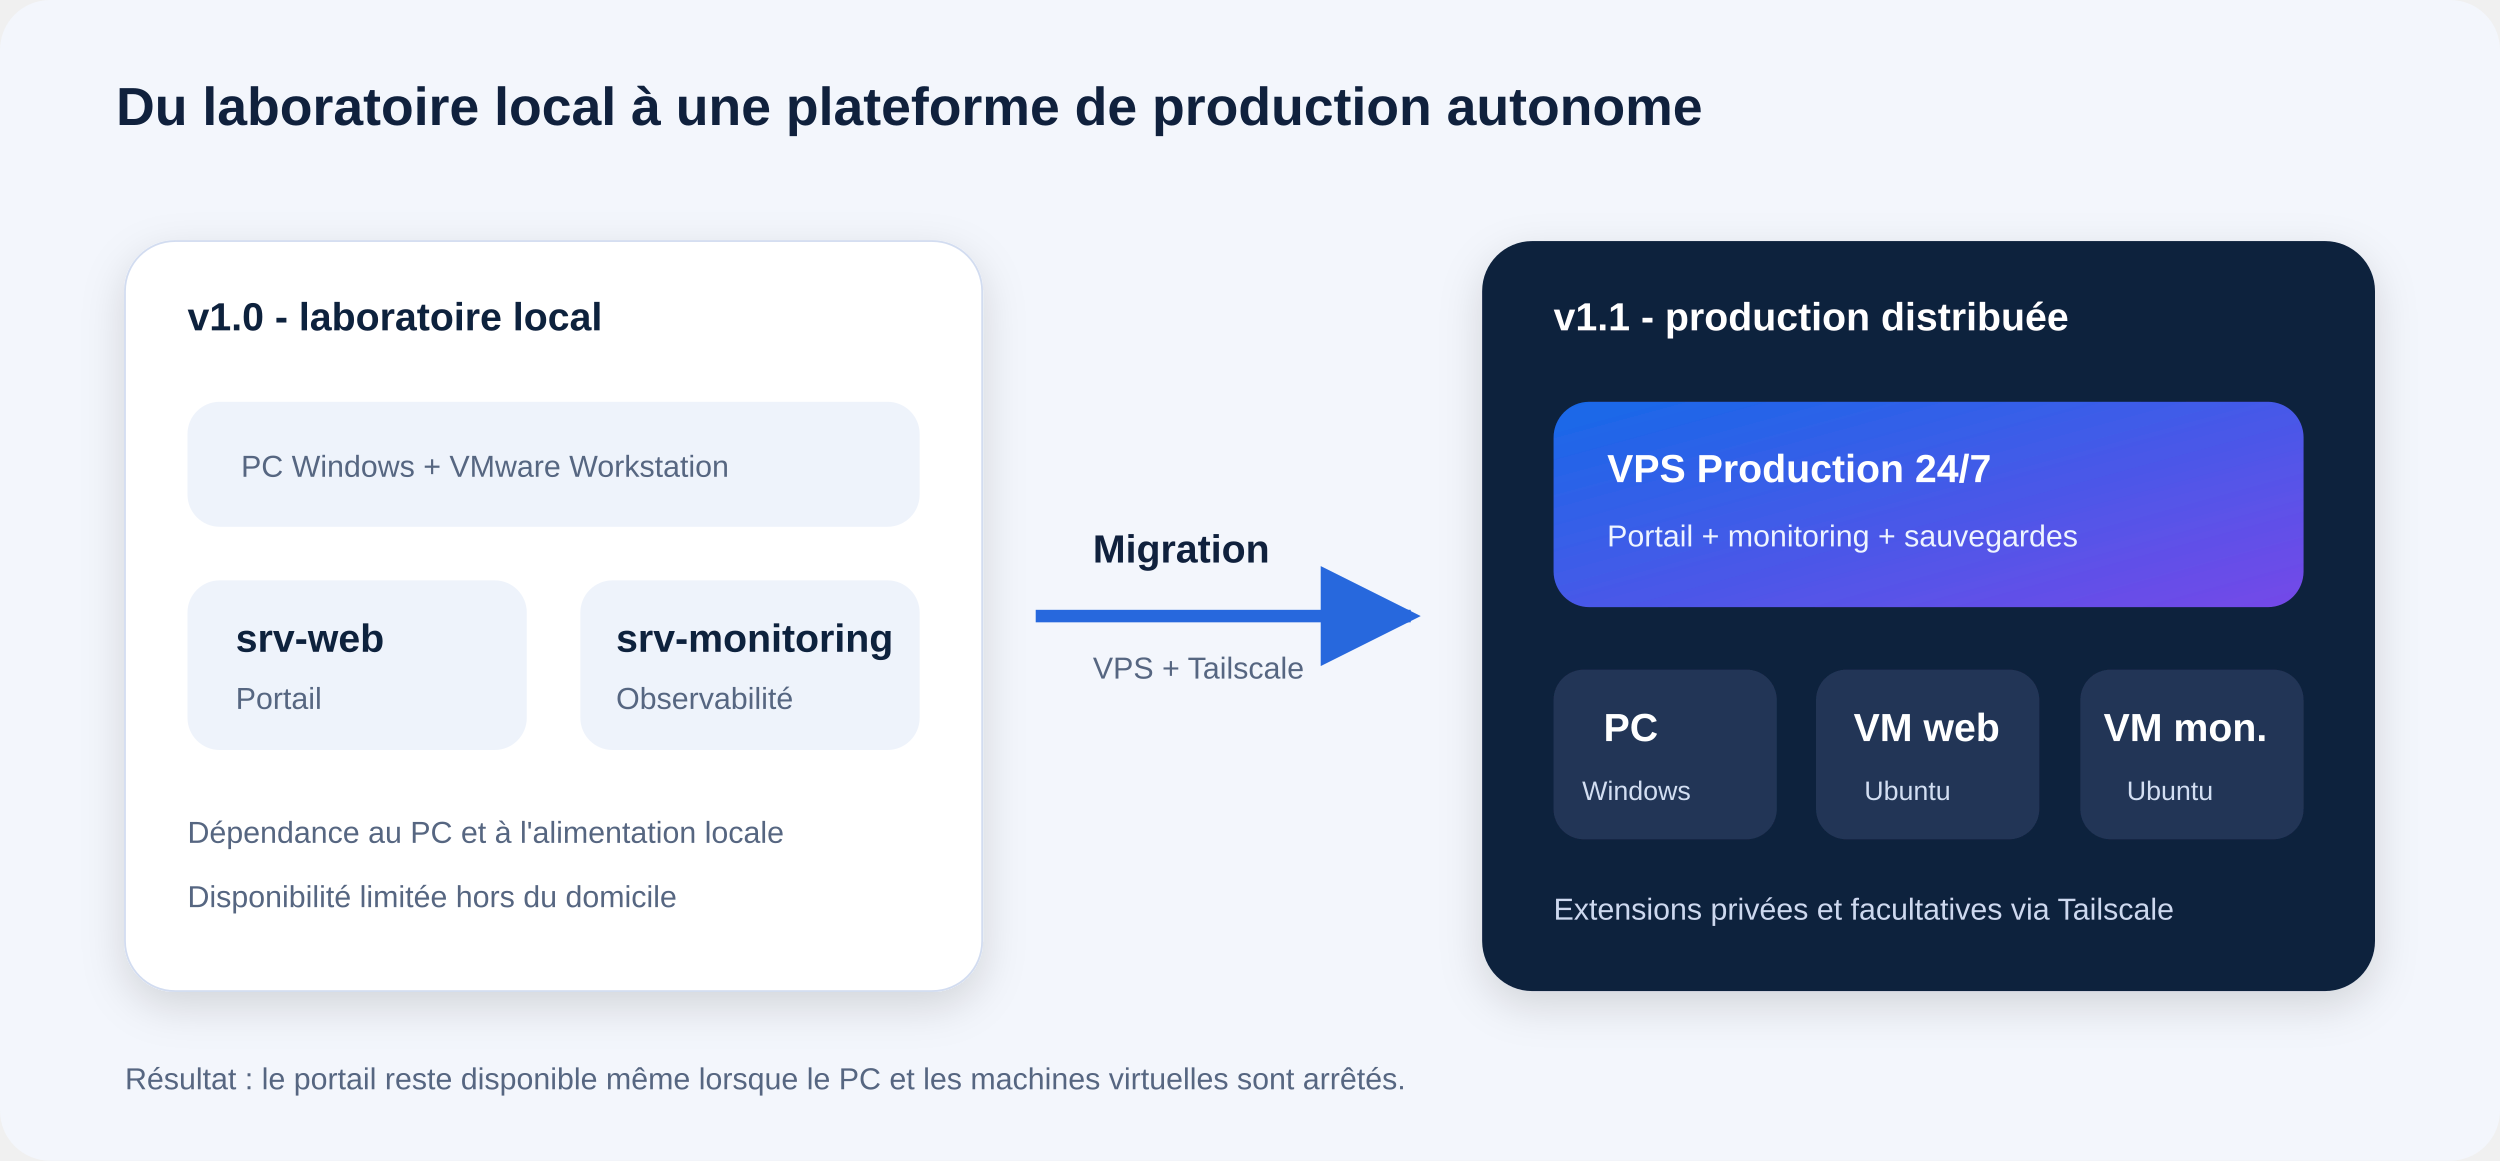
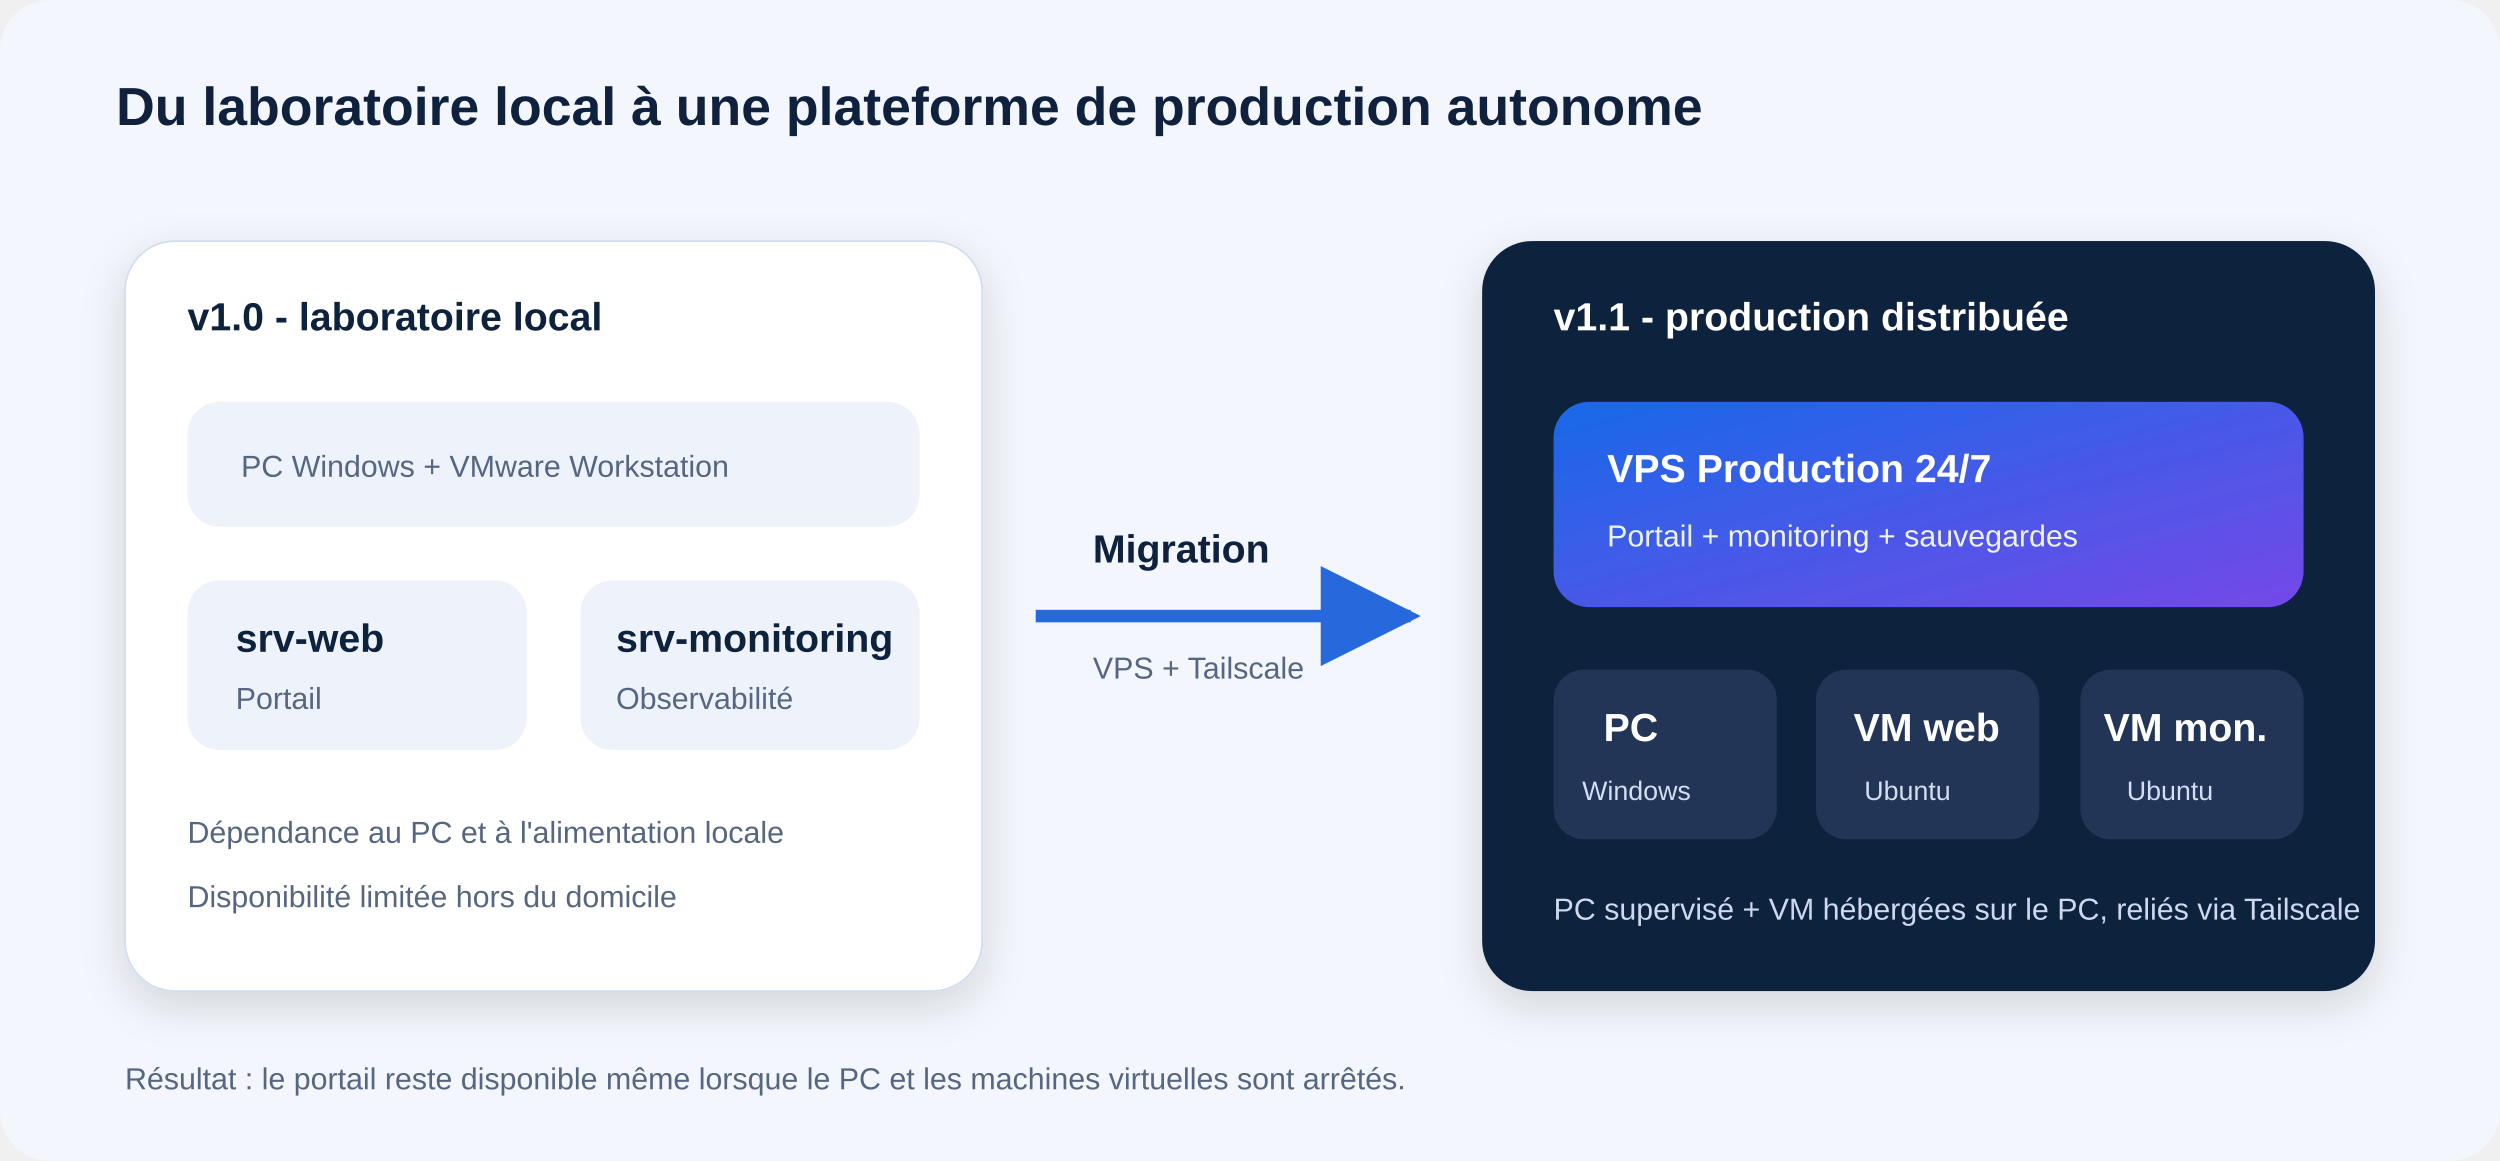
<svg xmlns="http://www.w3.org/2000/svg" width="1400" height="650" viewBox="0 0 1400 650" role="img" aria-labelledby="title desc">
  <defs>
    <linearGradient id="g" x1="0" y1="0" x2="1" y2="1">
      <stop stop-color="#1769e8" />
      <stop offset="1" stop-color="#7549e8" />
    </linearGradient>
    <filter id="s">
      <feDropShadow dx="0" dy="8" stdDeviation="12" flood-opacity=".14" />
    </filter>
    <marker id="a" viewBox="0 0 10 10" refX="9" refY="5" markerWidth="8" markerHeight="8" orient="auto">
      <path d="M0 0L10 5L0 10z" fill="#2768dd" />
    </marker>
    <style>.h{font:700 30px Arial,sans-serif;fill:#10213d}.sh{font:700 22px Arial,sans-serif;fill:#10213d}.t{font:17px Arial,sans-serif;fill:#566681}.w{font:700 22px Arial,sans-serif;fill:#fff}</style>
  </defs>
  <rect width="1400" height="650" rx="28" fill="#f3f6fc" />
  <text x="65" y="70" class="h">Du laboratoire local à une plateforme de production autonome</text>
  <g filter="url(#s)">
    <rect x="70" y="135" width="480" height="420" rx="28" fill="#fff" stroke="#d2dcf0" />
    <text x="105" y="185" class="sh">v1.0 - laboratoire local</text>
    <rect x="105" y="225" width="410" height="70" rx="18" fill="#eef3fb" />
    <text x="135" y="267" class="t">PC Windows + VMware Workstation</text>
    <rect x="105" y="325" width="190" height="95" rx="18" fill="#eef3fb" />
    <text x="132" y="365" class="sh">srv-web</text>
    <text x="132" y="397" class="t">Portail</text>
    <rect x="325" y="325" width="190" height="95" rx="18" fill="#eef3fb" />
    <text x="345" y="365" class="sh">srv-monitoring</text>
    <text x="345" y="397" class="t">Observabilité</text>
    <text x="105" y="472" class="t">Dépendance au PC et à l'alimentation locale</text>
    <text x="105" y="508" class="t">Disponibilité limitée hors du domicile</text>
  </g>
  <path d="M580 345H790" stroke="#2768dd" stroke-width="7" fill="none" marker-end="url(#a)" />
  <text x="612" y="315" class="sh">Migration</text>
  <text x="612" y="380" class="t">VPS + Tailscale</text>
  <g filter="url(#s)">
    <rect x="830" y="135" width="500" height="420" rx="28" fill="#10213d" />
    <text x="870" y="185" class="w">v1.1 - production distribuée</text>
    <rect x="870" y="225" width="420" height="115" rx="20" fill="url(#g)" />
    <text x="900" y="270" class="w">VPS Production 24/7</text>
    <text x="900" y="306" style="font:17px Arial,sans-serif;fill:#eef4ff">Portail + monitoring + sauvegardes</text>
    <rect x="870" y="375" width="125" height="95" rx="17" fill="#213657" />
    <text x="898" y="415" class="w">PC</text>
    <text x="886" y="448" style="font:15px Arial,sans-serif;fill:#d3def2">Windows</text>
    <rect x="1017" y="375" width="125" height="95" rx="17" fill="#213657" />
    <text x="1038" y="415" class="w">VM web</text>
    <text x="1044" y="448" style="font:15px Arial,sans-serif;fill:#d3def2">Ubuntu</text>
    <rect x="1165" y="375" width="125" height="95" rx="17" fill="#213657" />
    <text x="1178" y="415" class="w">VM mon.</text>
    <text x="1191" y="448" style="font:15px Arial,sans-serif;fill:#d3def2">Ubuntu</text>
-     <text x="870" y="515" style="font:17px Arial,sans-serif;fill:#cdd9ef">Extensions privées et facultatives via Tailscale</text>
+     <text x="870" y="515" style="font:17px Arial,sans-serif;fill:#cdd9ef">PC supervisé + VM hébergées sur le PC, reliés via Tailscale</text>
  </g>
  <text x="70" y="610" class="t">Résultat : le portail reste disponible même lorsque le PC et les machines virtuelles sont arrêtés.</text>
</svg>
